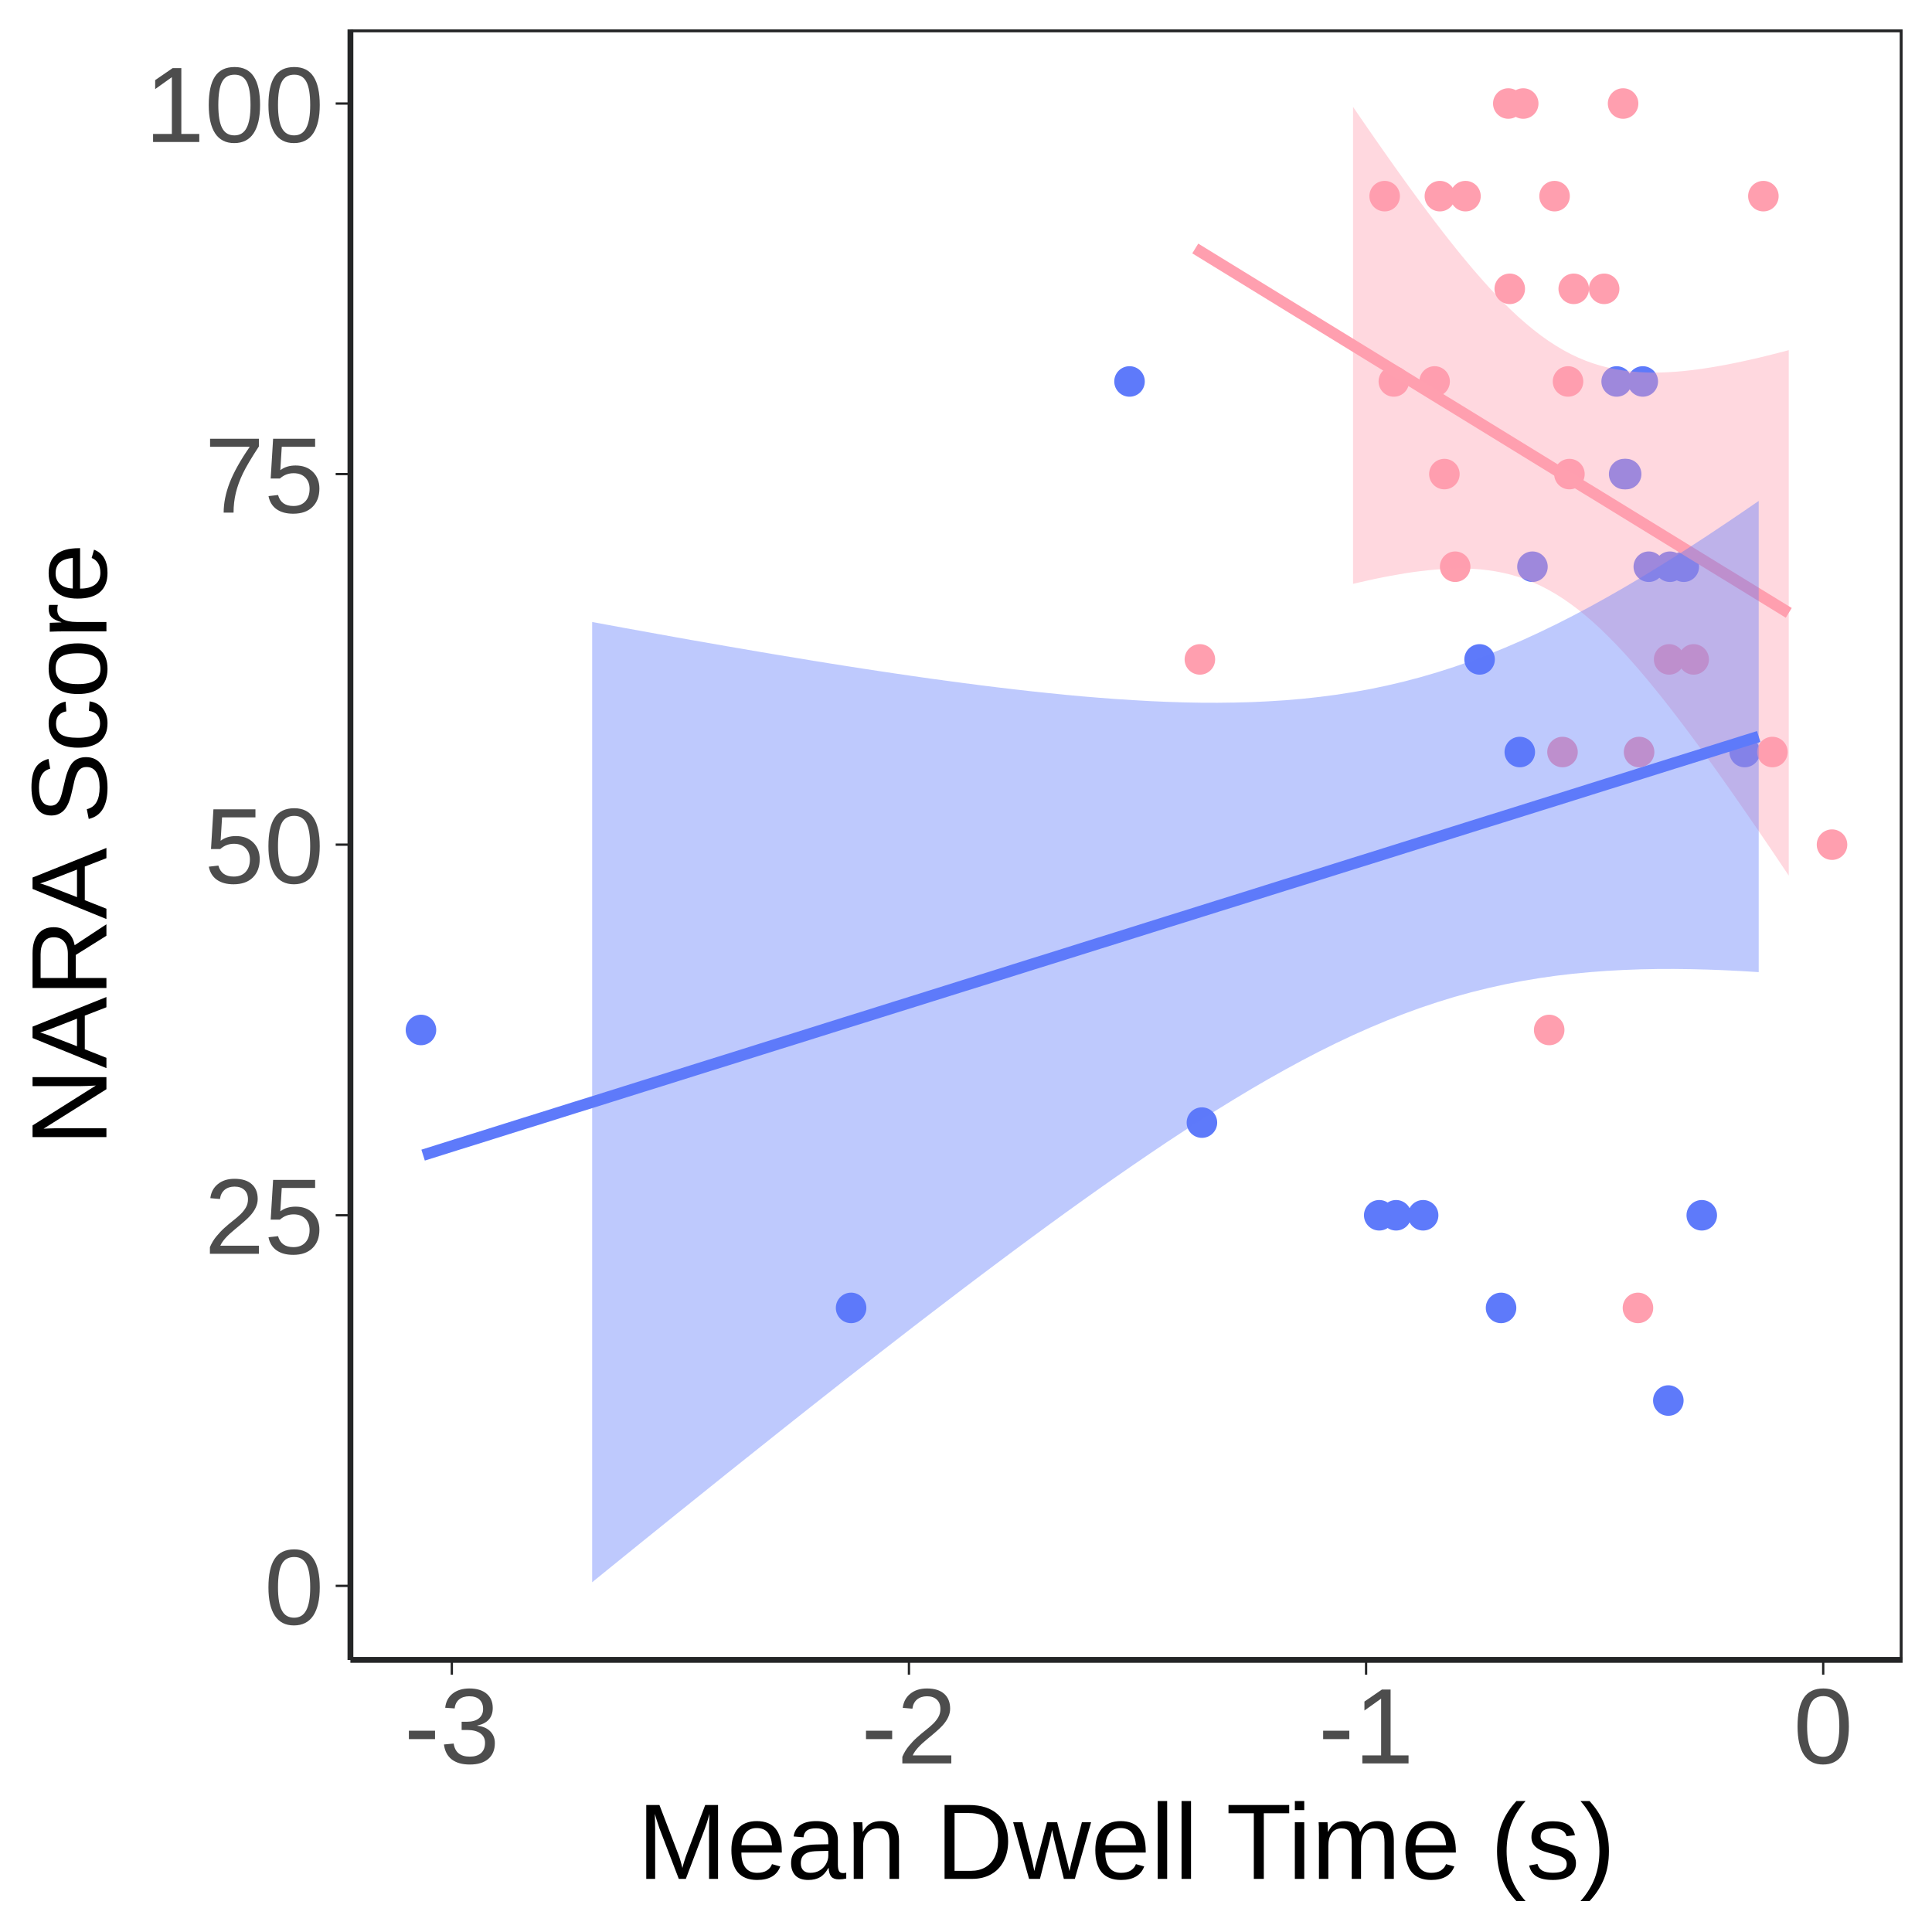
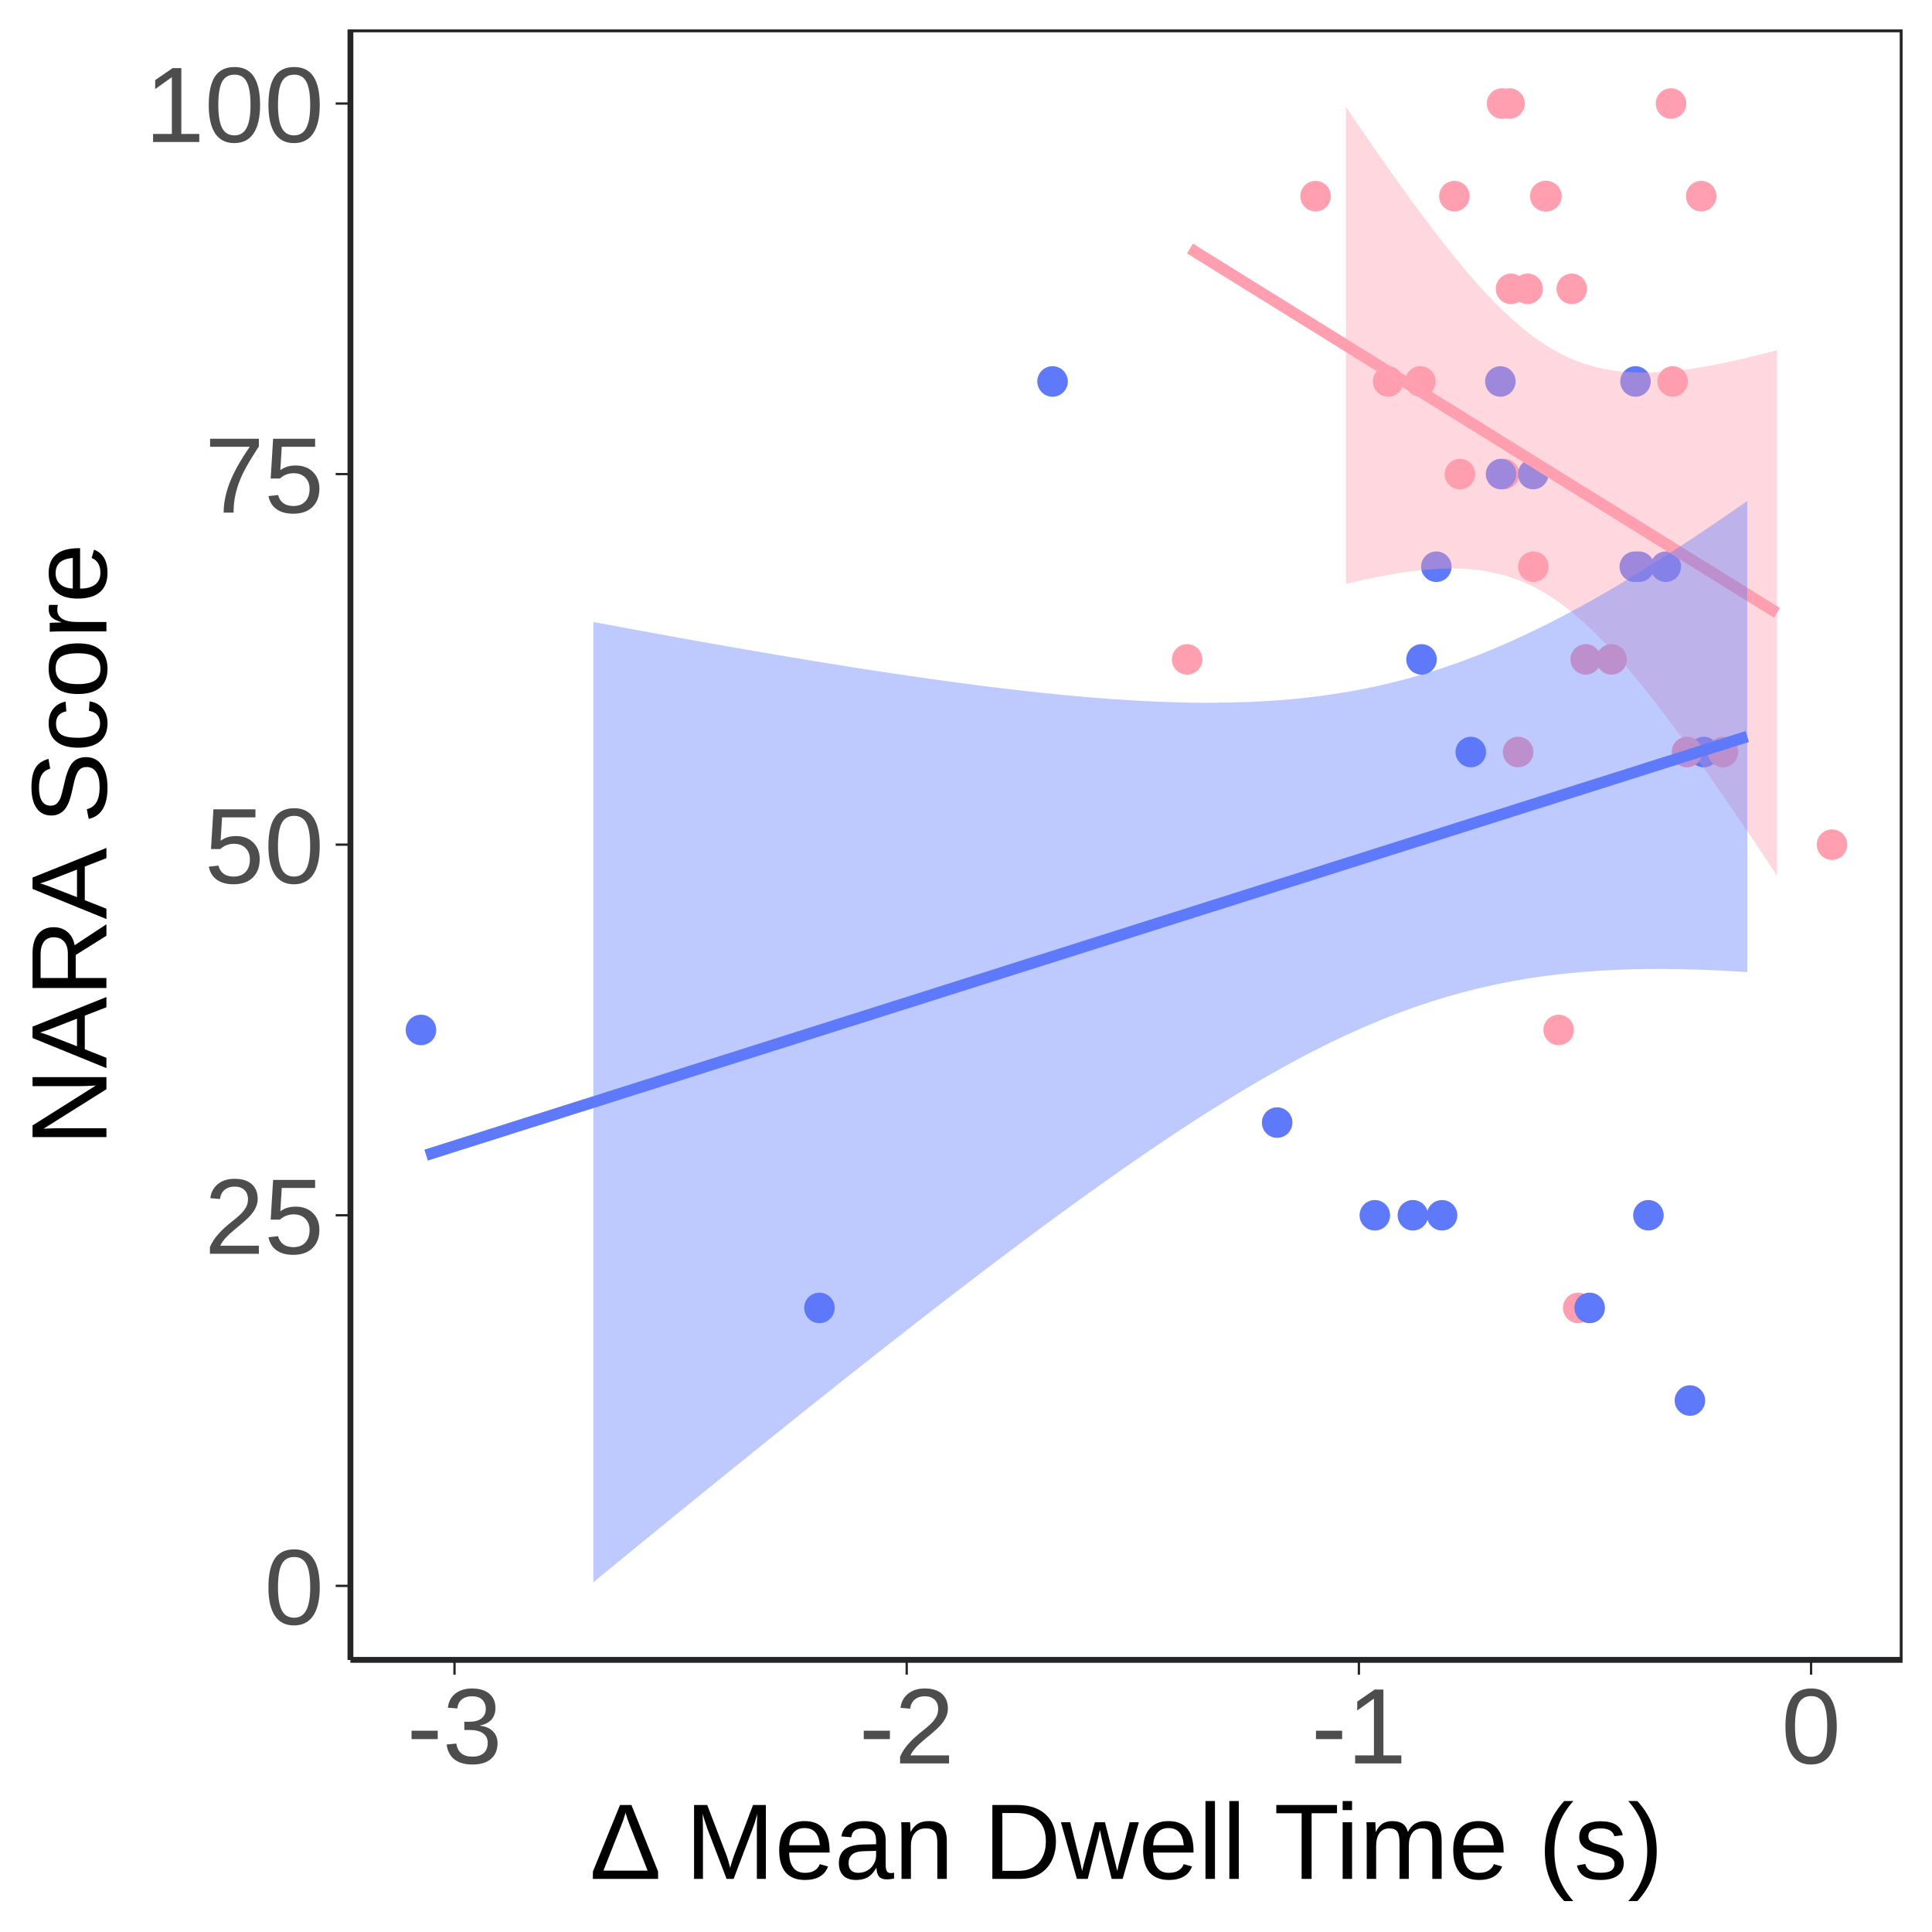
<svg xmlns="http://www.w3.org/2000/svg" class="svglite" width="360.00pt" height="360.00pt" viewBox="0 0 360.00 360.00">
  <defs>
    <style type="text/css">
    .svglite line, .svglite polyline, .svglite polygon, .svglite path, .svglite rect, .svglite circle {
      fill: none;
      stroke: #000000;
      stroke-linecap: round;
      stroke-linejoin: round;
      stroke-miterlimit: 10.00;
    }
    .svglite text {
      white-space: pre;
    }
  </style>
  </defs>
  <rect width="100%" height="100%" style="stroke: none; fill: #FFFFFF;" />
  <defs>
    <clipPath id="cpMC4wMHwzNjAuMDB8MC4wMHwzNjAuMDA=">
      <rect x="0.00" y="0.00" width="360.00" height="360.00" />
    </clipPath>
  </defs>
  <g clip-path="url(#cpMC4wMHwzNjAuMDB8MC4wMHwzNjAuMDA=)">
    <rect x="0.00" y="0.00" width="360.00" height="360.00" style="stroke-width: 1.07; stroke: #FFFFFF; fill: #FFFFFF;" />
  </g>
  <defs>
    <clipPath id="cpNjUuMjl8MzU0LjUyfDUuNDh8MzA5LjMx">
      <rect x="65.29" y="5.48" width="289.23" height="303.83" />
    </clipPath>
  </defs>
  <g clip-path="url(#cpNjUuMjl8MzU0LjUyfDUuNDh8MzA5LjMx)">
    <rect x="65.29" y="5.48" width="289.23" height="303.83" style="stroke-width: 1.07; stroke: #242526; fill: #FFFFFF;" />
-     <circle cx="288.67" cy="191.92" r="2.49" style="stroke-width: 0.71; stroke: #FF9FAF; fill: #FF9FAF;" />
-     <circle cx="283.83" cy="19.29" r="2.49" style="stroke-width: 0.71; stroke: #FF9FAF; fill: #FF9FAF;" />
-     <circle cx="292.44" cy="88.34" r="2.49" style="stroke-width: 0.71; stroke: #FF9FAF; fill: #FF9FAF;" />
-     <circle cx="292.18" cy="71.08" r="2.49" style="stroke-width: 0.71; stroke: #FF9FAF; fill: #FF9FAF;" />
-     <circle cx="258.01" cy="36.55" r="2.49" style="stroke-width: 0.71; stroke: #FF9FAF; fill: #FF9FAF;" />
-     <circle cx="325.10" cy="140.13" r="2.49" style="stroke-width: 0.71; stroke: #5E7AFA; fill: #5E7AFA;" />
-     <circle cx="271.15" cy="105.60" r="2.49" style="stroke-width: 0.71; stroke: #FF9FAF; fill: #FF9FAF;" />
-     <circle cx="305.42" cy="140.13" r="2.49" style="stroke-width: 0.71; stroke: #FF9FAF; fill: #FF9FAF;" />
-     <circle cx="223.58" cy="122.87" r="2.49" style="stroke-width: 0.71; stroke: #FF9FAF; fill: #FF9FAF;" />
-     <circle cx="265.18" cy="226.45" r="2.49" style="stroke-width: 0.71; stroke: #5E7AFA; fill: #5E7AFA;" />
-     <circle cx="273.07" cy="36.55" r="2.49" style="stroke-width: 0.71; stroke: #FF9FAF; fill: #FF9FAF;" />
-     <circle cx="302.44" cy="19.29" r="2.49" style="stroke-width: 0.71; stroke: #FF9FAF; fill: #FF9FAF;" />
-     <circle cx="283.19" cy="140.13" r="2.49" style="stroke-width: 0.71; stroke: #5E7AFA; fill: #5E7AFA;" />
-     <circle cx="307.23" cy="105.60" r="2.49" style="stroke-width: 0.71; stroke: #5E7AFA; fill: #5E7AFA;" />
-     <circle cx="275.70" cy="122.87" r="2.49" style="stroke-width: 0.71; stroke: #5E7AFA; fill: #5E7AFA;" />
-     <circle cx="310.87" cy="260.97" r="2.49" style="stroke-width: 0.71; stroke: #5E7AFA; fill: #5E7AFA;" />
+     <circle cx="290.44" cy="191.92" r="2.49" style="stroke-width: 0.71; stroke: #FF9FAF; fill: #FF9FAF;" />
+     <circle cx="281.28" cy="19.29" r="2.49" style="stroke-width: 0.71; stroke: #FF9FAF; fill: #FF9FAF;" />
+     <circle cx="280.26" cy="88.34" r="2.49" style="stroke-width: 0.71; stroke: #FF9FAF; fill: #FF9FAF;" />
+     <circle cx="311.68" cy="71.08" r="2.49" style="stroke-width: 0.71; stroke: #FF9FAF; fill: #FF9FAF;" />
+     <circle cx="245.14" cy="36.55" r="2.49" style="stroke-width: 0.71; stroke: #FF9FAF; fill: #FF9FAF;" />
+     <circle cx="317.49" cy="140.13" r="2.49" style="stroke-width: 0.71; stroke: #5E7AFA; fill: #5E7AFA;" />
+     <circle cx="285.72" cy="105.60" r="2.49" style="stroke-width: 0.71; stroke: #FF9FAF; fill: #FF9FAF;" />
+     <circle cx="321.04" cy="140.13" r="2.49" style="stroke-width: 0.71; stroke: #FF9FAF; fill: #FF9FAF;" />
+     <circle cx="221.21" cy="122.87" r="2.49" style="stroke-width: 0.71; stroke: #FF9FAF; fill: #FF9FAF;" />
+     <circle cx="263.27" cy="226.45" r="2.49" style="stroke-width: 0.71; stroke: #5E7AFA; fill: #5E7AFA;" />
+     <circle cx="288.16" cy="36.55" r="2.49" style="stroke-width: 0.71; stroke: #FF9FAF; fill: #FF9FAF;" />
+     <circle cx="311.37" cy="19.29" r="2.49" style="stroke-width: 0.71; stroke: #FF9FAF; fill: #FF9FAF;" />
+     <circle cx="274.06" cy="140.13" r="2.49" style="stroke-width: 0.71; stroke: #5E7AFA; fill: #5E7AFA;" />
+     <circle cx="310.39" cy="105.60" r="2.49" style="stroke-width: 0.71; stroke: #5E7AFA; fill: #5E7AFA;" />
+     <circle cx="264.88" cy="122.87" r="2.49" style="stroke-width: 0.71; stroke: #5E7AFA; fill: #5E7AFA;" />
+     <circle cx="314.89" cy="260.97" r="2.49" style="stroke-width: 0.71; stroke: #5E7AFA; fill: #5E7AFA;" />
    <circle cx="78.44" cy="191.92" r="2.49" style="stroke-width: 0.71; stroke: #5E7AFA; fill: #5E7AFA;" />
-     <circle cx="313.75" cy="105.60" r="2.49" style="stroke-width: 0.71; stroke: #5E7AFA; fill: #5E7AFA;" />
-     <circle cx="301.24" cy="71.08" r="2.49" style="stroke-width: 0.71; stroke: #5E7AFA; fill: #5E7AFA;" />
-     <circle cx="311.17" cy="105.60" r="2.49" style="stroke-width: 0.71; stroke: #5E7AFA; fill: #5E7AFA;" />
-     <circle cx="293.24" cy="53.82" r="2.49" style="stroke-width: 0.71; stroke: #FF9FAF; fill: #FF9FAF;" />
-     <circle cx="303.01" cy="88.34" r="2.49" style="stroke-width: 0.71; stroke: #5E7AFA; fill: #5E7AFA;" />
-     <circle cx="260.14" cy="226.45" r="2.49" style="stroke-width: 0.71; stroke: #5E7AFA; fill: #5E7AFA;" />
-     <circle cx="259.72" cy="71.08" r="2.49" style="stroke-width: 0.71; stroke: #FF9FAF; fill: #FF9FAF;" />
-     <circle cx="298.91" cy="53.82" r="2.49" style="stroke-width: 0.71; stroke: #FF9FAF; fill: #FF9FAF;" />
-     <circle cx="315.59" cy="122.87" r="2.49" style="stroke-width: 0.71; stroke: #FF9FAF; fill: #FF9FAF;" />
-     <circle cx="330.26" cy="140.13" r="2.49" style="stroke-width: 0.71; stroke: #FF9FAF; fill: #FF9FAF;" />
-     <circle cx="281.05" cy="19.29" r="2.49" style="stroke-width: 0.71; stroke: #FF9FAF; fill: #FF9FAF;" />
-     <circle cx="311.02" cy="122.87" r="2.49" style="stroke-width: 0.71; stroke: #FF9FAF; fill: #FF9FAF;" />
+     <circle cx="304.62" cy="105.60" r="2.49" style="stroke-width: 0.71; stroke: #5E7AFA; fill: #5E7AFA;" />
+     <circle cx="279.57" cy="71.08" r="2.49" style="stroke-width: 0.71; stroke: #5E7AFA; fill: #5E7AFA;" />
+     <circle cx="305.41" cy="105.60" r="2.49" style="stroke-width: 0.71; stroke: #5E7AFA; fill: #5E7AFA;" />
+     <circle cx="292.88" cy="53.82" r="2.49" style="stroke-width: 0.71; stroke: #FF9FAF; fill: #FF9FAF;" />
+     <circle cx="279.70" cy="88.34" r="2.49" style="stroke-width: 0.71; stroke: #5E7AFA; fill: #5E7AFA;" />
+     <circle cx="268.71" cy="226.45" r="2.49" style="stroke-width: 0.71; stroke: #5E7AFA; fill: #5E7AFA;" />
+     <circle cx="264.67" cy="71.08" r="2.49" style="stroke-width: 0.71; stroke: #FF9FAF; fill: #FF9FAF;" />
+     <circle cx="284.65" cy="53.82" r="2.49" style="stroke-width: 0.71; stroke: #FF9FAF; fill: #FF9FAF;" />
+     <circle cx="300.30" cy="122.87" r="2.49" style="stroke-width: 0.71; stroke: #FF9FAF; fill: #FF9FAF;" />
+     <circle cx="314.35" cy="140.13" r="2.49" style="stroke-width: 0.71; stroke: #FF9FAF; fill: #FF9FAF;" />
+     <circle cx="279.88" cy="19.29" r="2.49" style="stroke-width: 0.71; stroke: #FF9FAF; fill: #FF9FAF;" />
+     <circle cx="295.48" cy="122.87" r="2.49" style="stroke-width: 0.71; stroke: #FF9FAF; fill: #FF9FAF;" />
    <circle cx="341.37" cy="157.39" r="2.49" style="stroke-width: 0.71; stroke: #FF9FAF; fill: #FF9FAF;" />
-     <circle cx="281.32" cy="53.82" r="2.49" style="stroke-width: 0.71; stroke: #FF9FAF; fill: #FF9FAF;" />
-     <circle cx="269.14" cy="88.34" r="2.49" style="stroke-width: 0.71; stroke: #FF9FAF; fill: #FF9FAF;" />
-     <circle cx="267.32" cy="71.08" r="2.49" style="stroke-width: 0.71; stroke: #FF9FAF; fill: #FF9FAF;" />
-     <circle cx="291.15" cy="140.13" r="2.49" style="stroke-width: 0.71; stroke: #FF9FAF; fill: #FF9FAF;" />
-     <circle cx="305.21" cy="243.71" r="2.49" style="stroke-width: 0.71; stroke: #FF9FAF; fill: #FF9FAF;" />
-     <circle cx="210.47" cy="71.08" r="2.49" style="stroke-width: 0.71; stroke: #5E7AFA; fill: #5E7AFA;" />
-     <circle cx="158.59" cy="243.71" r="2.49" style="stroke-width: 0.71; stroke: #5E7AFA; fill: #5E7AFA;" />
-     <circle cx="285.55" cy="105.60" r="2.49" style="stroke-width: 0.71; stroke: #5E7AFA; fill: #5E7AFA;" />
-     <circle cx="306.11" cy="71.08" r="2.49" style="stroke-width: 0.71; stroke: #5E7AFA; fill: #5E7AFA;" />
-     <circle cx="223.96" cy="209.18" r="2.49" style="stroke-width: 0.71; stroke: #5E7AFA; fill: #5E7AFA;" />
-     <circle cx="317.10" cy="226.45" r="2.49" style="stroke-width: 0.71; stroke: #5E7AFA; fill: #5E7AFA;" />
-     <circle cx="302.64" cy="88.34" r="2.49" style="stroke-width: 0.71; stroke: #5E7AFA; fill: #5E7AFA;" />
-     <circle cx="257.00" cy="226.45" r="2.49" style="stroke-width: 0.71; stroke: #5E7AFA; fill: #5E7AFA;" />
-     <circle cx="279.70" cy="243.71" r="2.49" style="stroke-width: 0.71; stroke: #5E7AFA; fill: #5E7AFA;" />
-     <circle cx="268.30" cy="36.55" r="2.49" style="stroke-width: 0.71; stroke: #FF9FAF; fill: #FF9FAF;" />
-     <circle cx="289.67" cy="36.55" r="2.49" style="stroke-width: 0.71; stroke: #FF9FAF; fill: #FF9FAF;" />
-     <circle cx="328.58" cy="36.55" r="2.49" style="stroke-width: 0.71; stroke: #FF9FAF; fill: #FF9FAF;" />
-     <polygon points="252.12,19.91 253.52,21.96 254.92,23.99 256.32,26.01 257.72,28.01 259.12,30.00 260.52,31.97 261.92,33.92 263.32,35.85 264.71,37.75 266.11,39.63 267.51,41.48 268.91,43.30 270.31,45.09 271.71,46.84 273.11,48.54 274.51,50.21 275.91,51.82 277.31,53.39 278.71,54.89 280.11,56.34 281.51,57.72 282.91,59.03 284.31,60.26 285.71,61.42 287.11,62.50 288.51,63.50 289.91,64.41 291.31,65.24 292.71,65.99 294.11,66.65 295.51,67.23 296.91,67.73 298.31,68.16 299.71,68.52 301.11,68.81 302.51,69.04 303.91,69.21 305.31,69.33 306.71,69.40 308.11,69.43 309.51,69.41 310.91,69.35 312.31,69.26 313.71,69.14 315.11,68.98 316.51,68.81 317.91,68.60 319.31,68.38 320.71,68.13 322.11,67.87 323.51,67.59 324.91,67.29 326.31,66.98 327.71,66.66 329.11,66.32 330.51,65.97 331.91,65.61 333.31,65.25 333.31,163.16 331.91,161.07 330.51,158.99 329.11,156.93 327.71,154.87 326.31,152.83 324.91,150.80 323.51,148.78 322.11,146.78 320.71,144.80 319.31,142.83 317.91,140.89 316.51,138.97 315.11,137.07 313.71,135.20 312.31,133.36 310.91,131.55 309.51,129.77 308.11,128.04 306.71,126.34 305.31,124.69 303.91,123.09 302.51,121.54 301.11,120.05 299.71,118.63 298.31,117.26 296.91,115.97 295.51,114.76 294.11,113.62 292.71,112.57 291.31,111.59 289.91,110.70 288.51,109.90 287.11,109.17 285.71,108.54 284.31,107.98 282.91,107.49 281.51,107.08 280.11,106.75 278.71,106.47 277.31,106.26 275.91,106.10 274.51,106.00 273.11,105.94 271.71,105.93 270.31,105.96 268.91,106.03 267.51,106.13 266.11,106.26 264.71,106.42 263.32,106.60 261.92,106.81 260.52,107.05 259.12,107.30 257.72,107.56 256.32,107.85 254.92,108.15 253.52,108.47 252.12,108.79 " style="stroke-width: 0.00; stroke: none; stroke-linecap: butt; fill: #FF9FAF; fill-opacity: 0.40;" />
-     <polyline points="252.12,19.91 253.52,21.96 254.92,23.99 256.32,26.01 257.72,28.01 259.12,30.00 260.52,31.97 261.92,33.92 263.32,35.85 264.71,37.75 266.11,39.63 267.51,41.48 268.91,43.30 270.31,45.09 271.71,46.84 273.11,48.54 274.51,50.21 275.91,51.82 277.31,53.39 278.71,54.89 280.11,56.34 281.51,57.72 282.91,59.03 284.31,60.26 285.71,61.42 287.11,62.50 288.51,63.50 289.91,64.41 291.31,65.24 292.71,65.99 294.11,66.65 295.51,67.23 296.91,67.73 298.31,68.16 299.71,68.52 301.11,68.81 302.51,69.04 303.91,69.21 305.31,69.33 306.71,69.40 308.11,69.43 309.51,69.41 310.91,69.35 312.31,69.26 313.71,69.14 315.11,68.98 316.51,68.81 317.91,68.60 319.31,68.38 320.71,68.13 322.11,67.87 323.51,67.59 324.91,67.29 326.31,66.98 327.71,66.66 329.11,66.32 330.51,65.97 331.91,65.61 333.31,65.25 " style="stroke-width: 2.13; stroke: none; stroke-linecap: butt;" />
-     <polyline points="333.31,163.16 331.91,161.07 330.51,158.99 329.11,156.93 327.71,154.87 326.31,152.83 324.91,150.80 323.51,148.78 322.11,146.78 320.71,144.80 319.31,142.83 317.91,140.89 316.51,138.97 315.11,137.07 313.71,135.20 312.31,133.36 310.91,131.55 309.51,129.77 308.11,128.04 306.71,126.34 305.31,124.69 303.91,123.09 302.51,121.54 301.11,120.05 299.71,118.63 298.31,117.26 296.91,115.97 295.51,114.76 294.11,113.62 292.71,112.57 291.31,111.59 289.91,110.70 288.51,109.90 287.11,109.17 285.71,108.54 284.31,107.98 282.91,107.49 281.51,107.08 280.11,106.75 278.71,106.47 277.31,106.26 275.91,106.10 274.51,106.00 273.11,105.94 271.71,105.93 270.31,105.96 268.91,106.03 267.51,106.13 266.11,106.26 264.71,106.42 263.32,106.60 261.92,106.81 260.52,107.05 259.12,107.30 257.72,107.56 256.32,107.85 254.92,108.15 253.52,108.47 252.12,108.79 " style="stroke-width: 2.13; stroke: none; stroke-linecap: butt;" />
-     <polyline points="222.72,46.30 224.12,47.16 225.52,48.02 226.92,48.88 228.32,49.74 229.72,50.60 231.12,51.46 232.52,52.32 233.92,53.18 235.32,54.04 236.72,54.90 238.12,55.76 239.52,56.62 240.92,57.48 242.32,58.34 243.72,59.19 245.12,60.05 246.52,60.91 247.92,61.77 249.32,62.63 250.72,63.49 252.12,64.35 253.52,65.21 254.92,66.07 256.32,66.93 257.72,67.79 259.12,68.65 260.52,69.51 261.92,70.37 263.32,71.23 264.71,72.09 266.11,72.95 267.51,73.81 268.91,74.67 270.31,75.52 271.71,76.38 273.11,77.24 274.51,78.10 275.91,78.96 277.31,79.82 278.71,80.68 280.11,81.54 281.51,82.40 282.91,83.26 284.31,84.12 285.71,84.98 287.11,85.84 288.51,86.70 289.91,87.56 291.31,88.42 292.71,89.28 294.11,90.14 295.51,91.00 296.91,91.85 298.31,92.71 299.71,93.57 301.11,94.43 302.51,95.29 303.91,96.15 305.31,97.01 306.71,97.87 308.11,98.73 309.51,99.59 310.91,100.45 312.31,101.31 313.71,102.17 315.11,103.03 316.51,103.89 317.91,104.75 319.31,105.61 320.71,106.47 322.11,107.32 323.51,108.18 324.91,109.04 326.31,109.90 327.71,110.76 329.11,111.62 330.51,112.48 331.91,113.34 333.31,114.20 " style="stroke-width: 2.13; stroke: #FF9FAF; stroke-linecap: butt;" />
-     <polygon points="110.34,115.90 113.49,116.48 116.64,117.06 119.79,117.63 122.94,118.20 126.09,118.77 129.24,119.33 132.39,119.88 135.54,120.43 138.69,120.97 141.84,121.51 144.99,122.04 148.14,122.56 151.29,123.08 154.44,123.59 157.59,124.09 160.74,124.58 163.89,125.06 167.04,125.53 170.19,125.99 173.34,126.44 176.50,126.87 179.65,127.29 182.80,127.70 185.95,128.09 189.10,128.46 192.25,128.82 195.40,129.15 198.55,129.47 201.70,129.76 204.85,130.02 208.00,130.26 211.15,130.46 214.30,130.64 217.45,130.78 220.60,130.88 223.75,130.94 226.90,130.95 230.05,130.91 233.20,130.83 236.35,130.68 239.50,130.48 242.65,130.21 245.80,129.87 248.95,129.46 252.10,128.97 255.25,128.41 258.40,127.75 261.55,127.01 264.70,126.18 267.85,125.26 271.00,124.25 274.15,123.15 277.31,121.96 280.46,120.68 283.61,119.32 286.76,117.87 289.91,116.35 293.06,114.75 296.21,113.08 299.36,111.34 302.51,109.54 305.66,107.68 308.81,105.76 311.96,103.80 315.11,101.78 318.26,99.73 321.41,97.63 324.56,95.50 327.71,93.34 327.71,181.14 324.56,180.95 321.41,180.79 318.26,180.67 315.11,180.59 311.96,180.55 308.81,180.56 305.66,180.62 302.51,180.74 299.36,180.91 296.21,181.15 293.06,181.45 289.91,181.82 286.76,182.27 283.61,182.80 280.46,183.41 277.31,184.11 274.15,184.89 271.00,185.76 267.85,186.73 264.70,187.78 261.55,188.93 258.40,190.17 255.25,191.49 252.10,192.89 248.95,194.38 245.80,195.94 242.65,197.58 239.50,199.29 236.35,201.06 233.20,202.89 230.05,204.78 226.90,206.72 223.75,208.70 220.60,210.74 217.45,212.81 214.30,214.93 211.15,217.08 208.00,219.26 204.85,221.47 201.70,223.71 198.55,225.97 195.40,228.26 192.25,230.57 189.10,232.90 185.95,235.25 182.80,237.61 179.65,239.99 176.50,242.39 173.34,244.80 170.19,247.22 167.04,249.66 163.89,252.10 160.74,254.56 157.59,257.02 154.44,259.50 151.29,261.98 148.14,264.47 144.99,266.97 141.84,269.48 138.69,271.99 135.54,274.50 132.39,277.03 129.24,279.56 126.09,282.09 122.94,284.63 119.79,287.17 116.64,289.72 113.49,292.27 110.34,294.83 " style="stroke-width: 0.00; stroke: none; stroke-linecap: butt; fill: #5E7AFA; fill-opacity: 0.40;" />
-     <polyline points="110.34,115.90 113.49,116.48 116.64,117.06 119.79,117.63 122.94,118.20 126.09,118.77 129.24,119.33 132.39,119.88 135.54,120.43 138.69,120.97 141.84,121.51 144.99,122.04 148.14,122.56 151.29,123.08 154.44,123.59 157.59,124.09 160.74,124.58 163.89,125.06 167.04,125.53 170.19,125.99 173.34,126.44 176.50,126.87 179.65,127.29 182.80,127.70 185.95,128.09 189.10,128.46 192.25,128.82 195.40,129.15 198.55,129.47 201.70,129.76 204.85,130.02 208.00,130.26 211.15,130.46 214.30,130.64 217.45,130.78 220.60,130.88 223.75,130.94 226.90,130.95 230.05,130.91 233.20,130.83 236.35,130.68 239.50,130.48 242.65,130.21 245.80,129.87 248.95,129.46 252.10,128.97 255.25,128.41 258.40,127.75 261.55,127.01 264.70,126.18 267.85,125.26 271.00,124.25 274.15,123.15 277.31,121.96 280.46,120.68 283.61,119.32 286.76,117.87 289.91,116.35 293.06,114.75 296.21,113.08 299.36,111.34 302.51,109.54 305.66,107.68 308.81,105.76 311.96,103.80 315.11,101.78 318.26,99.73 321.41,97.63 324.56,95.50 327.71,93.34 " style="stroke-width: 2.13; stroke: none; stroke-linecap: butt;" />
-     <polyline points="327.71,181.14 324.56,180.95 321.41,180.79 318.26,180.67 315.11,180.59 311.96,180.55 308.81,180.56 305.66,180.62 302.51,180.74 299.36,180.91 296.21,181.15 293.06,181.45 289.91,181.82 286.76,182.27 283.61,182.80 280.46,183.41 277.31,184.11 274.15,184.89 271.00,185.76 267.85,186.73 264.70,187.78 261.55,188.93 258.40,190.17 255.25,191.49 252.10,192.89 248.95,194.38 245.80,195.94 242.65,197.58 239.50,199.29 236.35,201.06 233.20,202.89 230.05,204.78 226.90,206.72 223.75,208.70 220.60,210.74 217.45,212.81 214.30,214.93 211.15,217.08 208.00,219.26 204.85,221.47 201.70,223.71 198.55,225.97 195.40,228.26 192.25,230.57 189.10,232.90 185.95,235.25 182.80,237.61 179.65,239.99 176.50,242.39 173.34,244.80 170.19,247.22 167.04,249.66 163.89,252.10 160.74,254.56 157.59,257.02 154.44,259.50 151.29,261.98 148.14,264.47 144.99,266.97 141.84,269.48 138.69,271.99 135.54,274.50 132.39,277.03 129.24,279.56 126.09,282.09 122.94,284.63 119.79,287.17 116.64,289.72 113.49,292.27 110.34,294.83 " style="stroke-width: 2.13; stroke: none; stroke-linecap: butt;" />
-     <polyline points="78.84,215.24 81.99,214.25 85.14,213.26 88.29,212.28 91.44,211.29 94.59,210.30 97.74,209.31 100.89,208.33 104.04,207.34 107.19,206.35 110.34,205.37 113.49,204.38 116.64,203.39 119.79,202.40 122.94,201.42 126.09,200.43 129.24,199.44 132.39,198.45 135.54,197.47 138.69,196.48 141.84,195.49 144.99,194.50 148.14,193.52 151.29,192.53 154.44,191.54 157.59,190.55 160.74,189.57 163.89,188.58 167.04,187.59 170.19,186.61 173.34,185.62 176.50,184.63 179.65,183.64 182.80,182.66 185.95,181.67 189.10,180.68 192.25,179.69 195.40,178.71 198.55,177.72 201.70,176.73 204.85,175.74 208.00,174.76 211.15,173.77 214.30,172.78 217.45,171.79 220.60,170.81 223.75,169.82 226.90,168.83 230.05,167.85 233.20,166.86 236.35,165.87 239.50,164.88 242.65,163.90 245.80,162.91 248.95,161.92 252.10,160.93 255.25,159.95 258.40,158.96 261.55,157.97 264.70,156.98 267.85,156.00 271.00,155.01 274.15,154.02 277.31,153.03 280.46,152.05 283.61,151.06 286.76,150.07 289.91,149.09 293.06,148.10 296.21,147.11 299.36,146.12 302.51,145.14 305.66,144.15 308.81,143.16 311.96,142.17 315.11,141.19 318.26,140.20 321.41,139.21 324.56,138.22 327.71,137.24 " style="stroke-width: 2.13; stroke: #5E7AFA; stroke-linecap: butt;" />
+     <circle cx="281.56" cy="53.82" r="2.49" style="stroke-width: 0.71; stroke: #FF9FAF; fill: #FF9FAF;" />
+     <circle cx="272.04" cy="88.34" r="2.49" style="stroke-width: 0.71; stroke: #FF9FAF; fill: #FF9FAF;" />
+     <circle cx="258.66" cy="71.08" r="2.49" style="stroke-width: 0.71; stroke: #FF9FAF; fill: #FF9FAF;" />
+     <circle cx="282.88" cy="140.13" r="2.49" style="stroke-width: 0.71; stroke: #FF9FAF; fill: #FF9FAF;" />
+     <circle cx="294.07" cy="243.71" r="2.49" style="stroke-width: 0.71; stroke: #FF9FAF; fill: #FF9FAF;" />
+     <circle cx="196.13" cy="71.08" r="2.49" style="stroke-width: 0.71; stroke: #5E7AFA; fill: #5E7AFA;" />
+     <circle cx="152.69" cy="243.71" r="2.49" style="stroke-width: 0.71; stroke: #5E7AFA; fill: #5E7AFA;" />
+     <circle cx="267.64" cy="105.60" r="2.49" style="stroke-width: 0.71; stroke: #5E7AFA; fill: #5E7AFA;" />
+     <circle cx="304.75" cy="71.08" r="2.49" style="stroke-width: 0.71; stroke: #5E7AFA; fill: #5E7AFA;" />
+     <circle cx="237.98" cy="209.18" r="2.49" style="stroke-width: 0.71; stroke: #5E7AFA; fill: #5E7AFA;" />
+     <circle cx="307.16" cy="226.45" r="2.49" style="stroke-width: 0.71; stroke: #5E7AFA; fill: #5E7AFA;" />
+     <circle cx="285.69" cy="88.34" r="2.49" style="stroke-width: 0.71; stroke: #5E7AFA; fill: #5E7AFA;" />
+     <circle cx="256.18" cy="226.45" r="2.49" style="stroke-width: 0.71; stroke: #5E7AFA; fill: #5E7AFA;" />
+     <circle cx="296.21" cy="243.71" r="2.49" style="stroke-width: 0.71; stroke: #5E7AFA; fill: #5E7AFA;" />
+     <circle cx="287.94" cy="36.55" r="2.49" style="stroke-width: 0.71; stroke: #FF9FAF; fill: #FF9FAF;" />
+     <circle cx="271.01" cy="36.55" r="2.49" style="stroke-width: 0.71; stroke: #FF9FAF; fill: #FF9FAF;" />
+     <circle cx="317.00" cy="36.55" r="2.49" style="stroke-width: 0.71; stroke: #FF9FAF; fill: #FF9FAF;" />
+     <polygon points="250.80,19.91 252.19,21.96 253.57,23.99 254.96,26.01 256.34,28.01 257.73,30.00 259.11,31.97 260.50,33.92 261.88,35.85 263.27,37.75 264.65,39.63 266.04,41.48 267.42,43.30 268.81,45.09 270.19,46.84 271.58,48.54 272.96,50.21 274.35,51.82 275.73,53.39 277.11,54.89 278.50,56.34 279.88,57.72 281.27,59.03 282.65,60.26 284.04,61.42 285.42,62.50 286.81,63.50 288.19,64.41 289.58,65.24 290.96,65.99 292.35,66.65 293.73,67.23 295.12,67.73 296.50,68.16 297.89,68.52 299.27,68.81 300.66,69.04 302.04,69.21 303.42,69.33 304.81,69.40 306.19,69.43 307.58,69.41 308.96,69.35 310.35,69.26 311.73,69.14 313.12,68.98 314.50,68.81 315.89,68.60 317.27,68.38 318.66,68.13 320.04,67.87 321.43,67.59 322.81,67.29 324.20,66.98 325.58,66.66 326.97,66.32 328.35,65.97 329.73,65.61 331.12,65.25 331.12,163.16 329.73,161.07 328.35,158.99 326.97,156.93 325.58,154.87 324.20,152.83 322.81,150.80 321.43,148.78 320.04,146.78 318.66,144.80 317.27,142.83 315.89,140.89 314.50,138.97 313.12,137.07 311.73,135.20 310.35,133.36 308.96,131.55 307.58,129.77 306.19,128.04 304.81,126.34 303.42,124.69 302.04,123.09 300.66,121.54 299.27,120.05 297.89,118.63 296.50,117.26 295.12,115.97 293.73,114.76 292.35,113.62 290.96,112.57 289.58,111.59 288.19,110.70 286.81,109.90 285.42,109.17 284.04,108.54 282.65,107.98 281.27,107.49 279.88,107.08 278.50,106.75 277.11,106.47 275.73,106.26 274.35,106.10 272.96,106.00 271.58,105.94 270.19,105.93 268.81,105.96 267.42,106.03 266.04,106.13 264.65,106.26 263.27,106.42 261.88,106.60 260.50,106.81 259.11,107.05 257.73,107.30 256.34,107.56 254.96,107.85 253.57,108.15 252.19,108.47 250.80,108.79 " style="stroke-width: 0.00; stroke: none; stroke-linecap: butt; fill: #FF9FAF; fill-opacity: 0.40;" />
+     <polyline points="250.80,19.91 252.19,21.96 253.57,23.99 254.96,26.01 256.34,28.01 257.73,30.00 259.11,31.97 260.50,33.92 261.88,35.85 263.27,37.75 264.65,39.63 266.04,41.48 267.42,43.30 268.81,45.09 270.19,46.84 271.58,48.54 272.96,50.21 274.35,51.82 275.73,53.39 277.11,54.89 278.50,56.34 279.88,57.72 281.27,59.03 282.65,60.26 284.04,61.42 285.42,62.50 286.81,63.50 288.19,64.41 289.58,65.24 290.96,65.99 292.35,66.65 293.73,67.23 295.12,67.73 296.50,68.16 297.89,68.52 299.27,68.81 300.66,69.04 302.04,69.21 303.42,69.33 304.81,69.40 306.19,69.43 307.58,69.41 308.96,69.35 310.35,69.26 311.73,69.14 313.12,68.98 314.50,68.81 315.89,68.60 317.27,68.38 318.66,68.13 320.04,67.87 321.43,67.59 322.81,67.29 324.20,66.98 325.58,66.66 326.97,66.32 328.35,65.97 329.73,65.61 331.12,65.25 " style="stroke-width: 2.13; stroke: none; stroke-linecap: butt;" />
+     <polyline points="331.12,163.16 329.73,161.07 328.35,158.99 326.97,156.93 325.58,154.87 324.20,152.83 322.81,150.80 321.43,148.78 320.04,146.78 318.66,144.80 317.27,142.83 315.89,140.89 314.50,138.97 313.12,137.07 311.73,135.20 310.35,133.36 308.96,131.55 307.58,129.77 306.19,128.04 304.81,126.34 303.42,124.69 302.04,123.09 300.66,121.54 299.27,120.05 297.89,118.63 296.50,117.26 295.12,115.97 293.73,114.76 292.35,113.62 290.96,112.57 289.58,111.59 288.19,110.70 286.81,109.90 285.42,109.17 284.04,108.54 282.65,107.98 281.27,107.49 279.88,107.08 278.50,106.75 277.11,106.47 275.73,106.26 274.35,106.10 272.96,106.00 271.58,105.94 270.19,105.93 268.81,105.96 267.42,106.03 266.04,106.13 264.65,106.26 263.27,106.42 261.88,106.60 260.50,106.81 259.11,107.05 257.73,107.30 256.34,107.56 254.96,107.85 253.57,108.15 252.19,108.47 250.80,108.79 " style="stroke-width: 2.13; stroke: none; stroke-linecap: butt;" />
+     <polyline points="221.73,46.30 223.11,47.16 224.49,48.02 225.88,48.88 227.26,49.74 228.65,50.60 230.03,51.46 231.42,52.32 232.80,53.18 234.19,54.04 235.57,54.90 236.96,55.76 238.34,56.62 239.73,57.48 241.11,58.34 242.50,59.19 243.88,60.05 245.27,60.91 246.65,61.77 248.04,62.63 249.42,63.49 250.80,64.35 252.19,65.21 253.57,66.07 254.96,66.93 256.34,67.79 257.73,68.65 259.11,69.51 260.50,70.37 261.88,71.23 263.27,72.09 264.65,72.95 266.04,73.81 267.42,74.67 268.81,75.52 270.19,76.38 271.58,77.24 272.96,78.10 274.35,78.96 275.73,79.82 277.11,80.68 278.50,81.54 279.88,82.40 281.27,83.26 282.65,84.12 284.04,84.98 285.42,85.84 286.81,86.70 288.19,87.56 289.58,88.42 290.96,89.28 292.35,90.14 293.73,91.00 295.12,91.85 296.50,92.71 297.89,93.57 299.27,94.43 300.66,95.29 302.04,96.15 303.42,97.01 304.81,97.87 306.19,98.73 307.58,99.59 308.96,100.45 310.35,101.31 311.73,102.17 313.12,103.03 314.50,103.89 315.89,104.75 317.27,105.61 318.66,106.47 320.04,107.32 321.43,108.18 322.81,109.04 324.20,109.90 325.58,110.76 326.97,111.62 328.35,112.48 329.73,113.34 331.12,114.20 " style="stroke-width: 2.13; stroke: #FF9FAF; stroke-linecap: butt;" />
+     <polygon points="110.56,115.90 113.67,116.48 116.79,117.06 119.91,117.63 123.02,118.20 126.14,118.77 129.26,119.33 132.37,119.88 135.49,120.43 138.61,120.97 141.72,121.51 144.84,122.04 147.95,122.56 151.07,123.08 154.19,123.59 157.30,124.09 160.42,124.58 163.54,125.06 166.65,125.53 169.77,125.99 172.88,126.44 176.00,126.87 179.12,127.29 182.23,127.70 185.35,128.09 188.47,128.46 191.58,128.82 194.70,129.15 197.81,129.47 200.93,129.76 204.05,130.02 207.16,130.26 210.28,130.46 213.40,130.64 216.51,130.78 219.63,130.88 222.74,130.94 225.86,130.95 228.98,130.91 232.09,130.83 235.21,130.68 238.33,130.48 241.44,130.21 244.56,129.87 247.67,129.46 250.79,128.97 253.91,128.41 257.02,127.75 260.14,127.01 263.26,126.18 266.37,125.26 269.49,124.25 272.61,123.15 275.72,121.96 278.84,120.68 281.95,119.32 285.07,117.87 288.19,116.35 291.30,114.75 294.42,113.08 297.54,111.34 300.65,109.54 303.77,107.68 306.88,105.76 310.00,103.80 313.12,101.78 316.23,99.73 319.35,97.63 322.47,95.50 325.58,93.34 325.58,181.14 322.47,180.95 319.35,180.79 316.23,180.67 313.12,180.59 310.00,180.55 306.88,180.56 303.77,180.62 300.65,180.74 297.54,180.91 294.42,181.15 291.30,181.45 288.19,181.82 285.07,182.27 281.95,182.80 278.84,183.41 275.72,184.11 272.61,184.89 269.49,185.76 266.37,186.73 263.26,187.78 260.14,188.93 257.02,190.17 253.91,191.49 250.79,192.89 247.67,194.38 244.56,195.94 241.44,197.58 238.33,199.29 235.21,201.06 232.09,202.89 228.98,204.78 225.86,206.72 222.74,208.70 219.63,210.74 216.51,212.81 213.40,214.93 210.28,217.08 207.16,219.26 204.05,221.47 200.93,223.71 197.81,225.97 194.70,228.26 191.58,230.57 188.47,232.90 185.35,235.25 182.23,237.61 179.12,239.99 176.00,242.39 172.88,244.80 169.77,247.22 166.65,249.66 163.54,252.10 160.42,254.56 157.30,257.02 154.19,259.50 151.07,261.98 147.95,264.47 144.84,266.97 141.72,269.48 138.61,271.99 135.49,274.50 132.37,277.03 129.26,279.56 126.14,282.09 123.02,284.63 119.91,287.17 116.79,289.72 113.67,292.27 110.56,294.83 " style="stroke-width: 0.00; stroke: none; stroke-linecap: butt; fill: #5E7AFA; fill-opacity: 0.40;" />
+     <polyline points="110.56,115.90 113.67,116.48 116.79,117.06 119.91,117.63 123.02,118.20 126.14,118.77 129.26,119.33 132.37,119.88 135.49,120.43 138.61,120.97 141.72,121.51 144.84,122.04 147.95,122.56 151.07,123.08 154.19,123.59 157.30,124.09 160.42,124.58 163.54,125.06 166.65,125.53 169.77,125.99 172.88,126.44 176.00,126.87 179.12,127.29 182.23,127.70 185.35,128.09 188.47,128.46 191.58,128.82 194.70,129.15 197.81,129.47 200.93,129.76 204.05,130.02 207.16,130.26 210.28,130.46 213.40,130.64 216.51,130.78 219.63,130.88 222.74,130.94 225.86,130.95 228.98,130.91 232.09,130.83 235.21,130.68 238.33,130.48 241.44,130.21 244.56,129.87 247.67,129.46 250.79,128.97 253.91,128.41 257.02,127.75 260.14,127.01 263.26,126.18 266.37,125.26 269.49,124.25 272.61,123.15 275.72,121.96 278.84,120.68 281.95,119.32 285.07,117.87 288.19,116.35 291.30,114.75 294.42,113.08 297.54,111.34 300.65,109.54 303.77,107.68 306.88,105.76 310.00,103.80 313.12,101.78 316.23,99.73 319.35,97.63 322.47,95.50 325.58,93.34 " style="stroke-width: 2.13; stroke: none; stroke-linecap: butt;" />
+     <polyline points="325.58,181.14 322.47,180.95 319.35,180.79 316.23,180.67 313.12,180.59 310.00,180.55 306.88,180.56 303.77,180.62 300.65,180.74 297.54,180.91 294.42,181.15 291.30,181.45 288.19,181.82 285.07,182.27 281.95,182.80 278.84,183.41 275.72,184.11 272.61,184.89 269.49,185.76 266.37,186.73 263.26,187.78 260.14,188.93 257.02,190.17 253.91,191.49 250.79,192.89 247.67,194.38 244.56,195.94 241.44,197.58 238.33,199.29 235.21,201.06 232.09,202.89 228.98,204.78 225.86,206.72 222.74,208.70 219.63,210.74 216.51,212.81 213.40,214.93 210.28,217.08 207.16,219.26 204.05,221.47 200.93,223.71 197.81,225.97 194.70,228.26 191.58,230.57 188.47,232.90 185.35,235.25 182.23,237.61 179.12,239.99 176.00,242.39 172.88,244.80 169.77,247.22 166.65,249.66 163.54,252.10 160.42,254.56 157.30,257.02 154.19,259.50 151.07,261.98 147.95,264.47 144.84,266.97 141.72,269.48 138.61,271.99 135.49,274.50 132.37,277.03 129.26,279.56 126.14,282.09 123.02,284.63 119.91,287.17 116.79,289.72 113.67,292.27 110.56,294.83 " style="stroke-width: 2.13; stroke: none; stroke-linecap: butt;" />
+     <polyline points="79.40,215.24 82.51,214.25 85.63,213.26 88.74,212.28 91.86,211.29 94.98,210.30 98.09,209.31 101.21,208.33 104.33,207.34 107.44,206.35 110.56,205.37 113.67,204.38 116.79,203.39 119.91,202.40 123.02,201.42 126.14,200.43 129.26,199.44 132.37,198.45 135.49,197.47 138.61,196.48 141.72,195.49 144.84,194.50 147.95,193.52 151.07,192.53 154.19,191.54 157.30,190.55 160.42,189.57 163.54,188.58 166.65,187.59 169.77,186.61 172.88,185.62 176.00,184.63 179.12,183.64 182.23,182.66 185.35,181.67 188.47,180.68 191.58,179.69 194.70,178.71 197.81,177.72 200.93,176.73 204.05,175.74 207.16,174.76 210.28,173.77 213.40,172.78 216.51,171.79 219.63,170.81 222.74,169.82 225.86,168.83 228.98,167.85 232.09,166.86 235.21,165.87 238.33,164.88 241.44,163.90 244.56,162.91 247.67,161.92 250.79,160.93 253.91,159.95 257.02,158.96 260.14,157.97 263.26,156.98 266.37,156.00 269.49,155.01 272.61,154.02 275.72,153.03 278.84,152.05 281.95,151.06 285.07,150.07 288.19,149.09 291.30,148.10 294.42,147.11 297.54,146.12 300.65,145.14 303.77,144.15 306.88,143.16 310.00,142.17 313.12,141.19 316.23,140.20 319.35,139.21 322.47,138.22 325.58,137.24 " style="stroke-width: 2.13; stroke: #5E7AFA; stroke-linecap: butt;" />
  </g>
  <g clip-path="url(#cpMC4wMHwzNjAuMDB8MC4wMHwzNjAuMDA=)">
    <polyline points="65.29,309.31 65.29,5.48 " style="stroke-width: 1.07; stroke: #242526; stroke-linecap: butt;" />
    <text x="60.36" y="302.67" text-anchor="end" style="font-size: 20.00px;fill: #4D4D4D; font-family: &quot;Arial&quot;;" textLength="11.12px" lengthAdjust="spacingAndGlyphs">0</text>
    <text x="60.36" y="233.62" text-anchor="end" style="font-size: 20.00px;fill: #4D4D4D; font-family: &quot;Arial&quot;;" textLength="22.25px" lengthAdjust="spacingAndGlyphs">25</text>
    <text x="60.36" y="164.57" text-anchor="end" style="font-size: 20.00px;fill: #4D4D4D; font-family: &quot;Arial&quot;;" textLength="22.25px" lengthAdjust="spacingAndGlyphs">50</text>
    <text x="60.36" y="95.52" text-anchor="end" style="font-size: 20.00px;fill: #4D4D4D; font-family: &quot;Arial&quot;;" textLength="22.25px" lengthAdjust="spacingAndGlyphs">75</text>
    <text x="60.36" y="26.46" text-anchor="end" style="font-size: 20.00px;fill: #4D4D4D; font-family: &quot;Arial&quot;;" textLength="33.37px" lengthAdjust="spacingAndGlyphs">100</text>
    <polyline points="62.55,295.50 65.29,295.50 " style="stroke-width: 0.43; stroke: #242526; stroke-linecap: butt;" />
    <polyline points="62.55,226.45 65.29,226.45 " style="stroke-width: 0.43; stroke: #242526; stroke-linecap: butt;" />
    <polyline points="62.55,157.39 65.29,157.39 " style="stroke-width: 0.43; stroke: #242526; stroke-linecap: butt;" />
    <polyline points="62.55,88.34 65.29,88.34 " style="stroke-width: 0.43; stroke: #242526; stroke-linecap: butt;" />
    <polyline points="62.55,19.29 65.29,19.29 " style="stroke-width: 0.43; stroke: #242526; stroke-linecap: butt;" />
    <polyline points="65.29,309.31 354.52,309.31 " style="stroke-width: 1.07; stroke: #242526; stroke-linecap: butt;" />
-     <polyline points="84.19,312.05 84.19,309.31 " style="stroke-width: 0.43; stroke: #242526; stroke-linecap: butt;" />
-     <polyline points="169.37,312.05 169.37,309.31 " style="stroke-width: 0.43; stroke: #242526; stroke-linecap: butt;" />
-     <polyline points="254.55,312.05 254.55,309.31 " style="stroke-width: 0.43; stroke: #242526; stroke-linecap: butt;" />
-     <polyline points="339.73,312.05 339.73,309.31 " style="stroke-width: 0.43; stroke: #242526; stroke-linecap: butt;" />
-     <text x="84.19" y="328.59" text-anchor="middle" style="font-size: 20.00px;fill: #4D4D4D; font-family: &quot;Arial&quot;;" textLength="17.78px" lengthAdjust="spacingAndGlyphs">-3</text>
-     <text x="169.37" y="328.59" text-anchor="middle" style="font-size: 20.00px;fill: #4D4D4D; font-family: &quot;Arial&quot;;" textLength="17.78px" lengthAdjust="spacingAndGlyphs">-2</text>
-     <text x="254.55" y="328.59" text-anchor="middle" style="font-size: 20.00px;fill: #4D4D4D; font-family: &quot;Arial&quot;;" textLength="17.78px" lengthAdjust="spacingAndGlyphs">-1</text>
-     <text x="339.73" y="328.59" text-anchor="middle" style="font-size: 20.00px;fill: #4D4D4D; font-family: &quot;Arial&quot;;" textLength="11.12px" lengthAdjust="spacingAndGlyphs">0</text>
-     <text x="209.91" y="350.10" text-anchor="middle" style="font-size: 20.00px; font-family: &quot;Arial&quot;;" textLength="183.37px" lengthAdjust="spacingAndGlyphs">Mean Dwell Time (s)</text>
+     <polyline points="84.69,312.05 84.69,309.31 " style="stroke-width: 0.43; stroke: #242526; stroke-linecap: butt;" />
+     <polyline points="168.95,312.05 168.95,309.31 " style="stroke-width: 0.43; stroke: #242526; stroke-linecap: butt;" />
+     <polyline points="253.21,312.05 253.21,309.31 " style="stroke-width: 0.43; stroke: #242526; stroke-linecap: butt;" />
+     <polyline points="337.47,312.05 337.47,309.31 " style="stroke-width: 0.43; stroke: #242526; stroke-linecap: butt;" />
+     <text x="84.69" y="328.59" text-anchor="middle" style="font-size: 20.00px;fill: #4D4D4D; font-family: &quot;Arial&quot;;" textLength="17.78px" lengthAdjust="spacingAndGlyphs">-3</text>
+     <text x="168.95" y="328.59" text-anchor="middle" style="font-size: 20.00px;fill: #4D4D4D; font-family: &quot;Arial&quot;;" textLength="17.78px" lengthAdjust="spacingAndGlyphs">-2</text>
+     <text x="253.21" y="328.59" text-anchor="middle" style="font-size: 20.00px;fill: #4D4D4D; font-family: &quot;Arial&quot;;" textLength="17.78px" lengthAdjust="spacingAndGlyphs">-1</text>
+     <text x="337.47" y="328.59" text-anchor="middle" style="font-size: 20.00px;fill: #4D4D4D; font-family: &quot;Arial&quot;;" textLength="11.12px" lengthAdjust="spacingAndGlyphs">0</text>
+     <text x="209.91" y="350.10" text-anchor="middle" style="font-size: 20.00px; font-family: &quot;Arial&quot;;" textLength="203.37px" lengthAdjust="spacingAndGlyphs">Δ Mean Dwell Time (s)</text>
    <text transform="translate(19.83,157.39) rotate(-90)" text-anchor="middle" style="font-size: 20.00px; font-family: &quot;Arial&quot;;" textLength="113.38px" lengthAdjust="spacingAndGlyphs">NARA Score</text>
  </g>
</svg>
